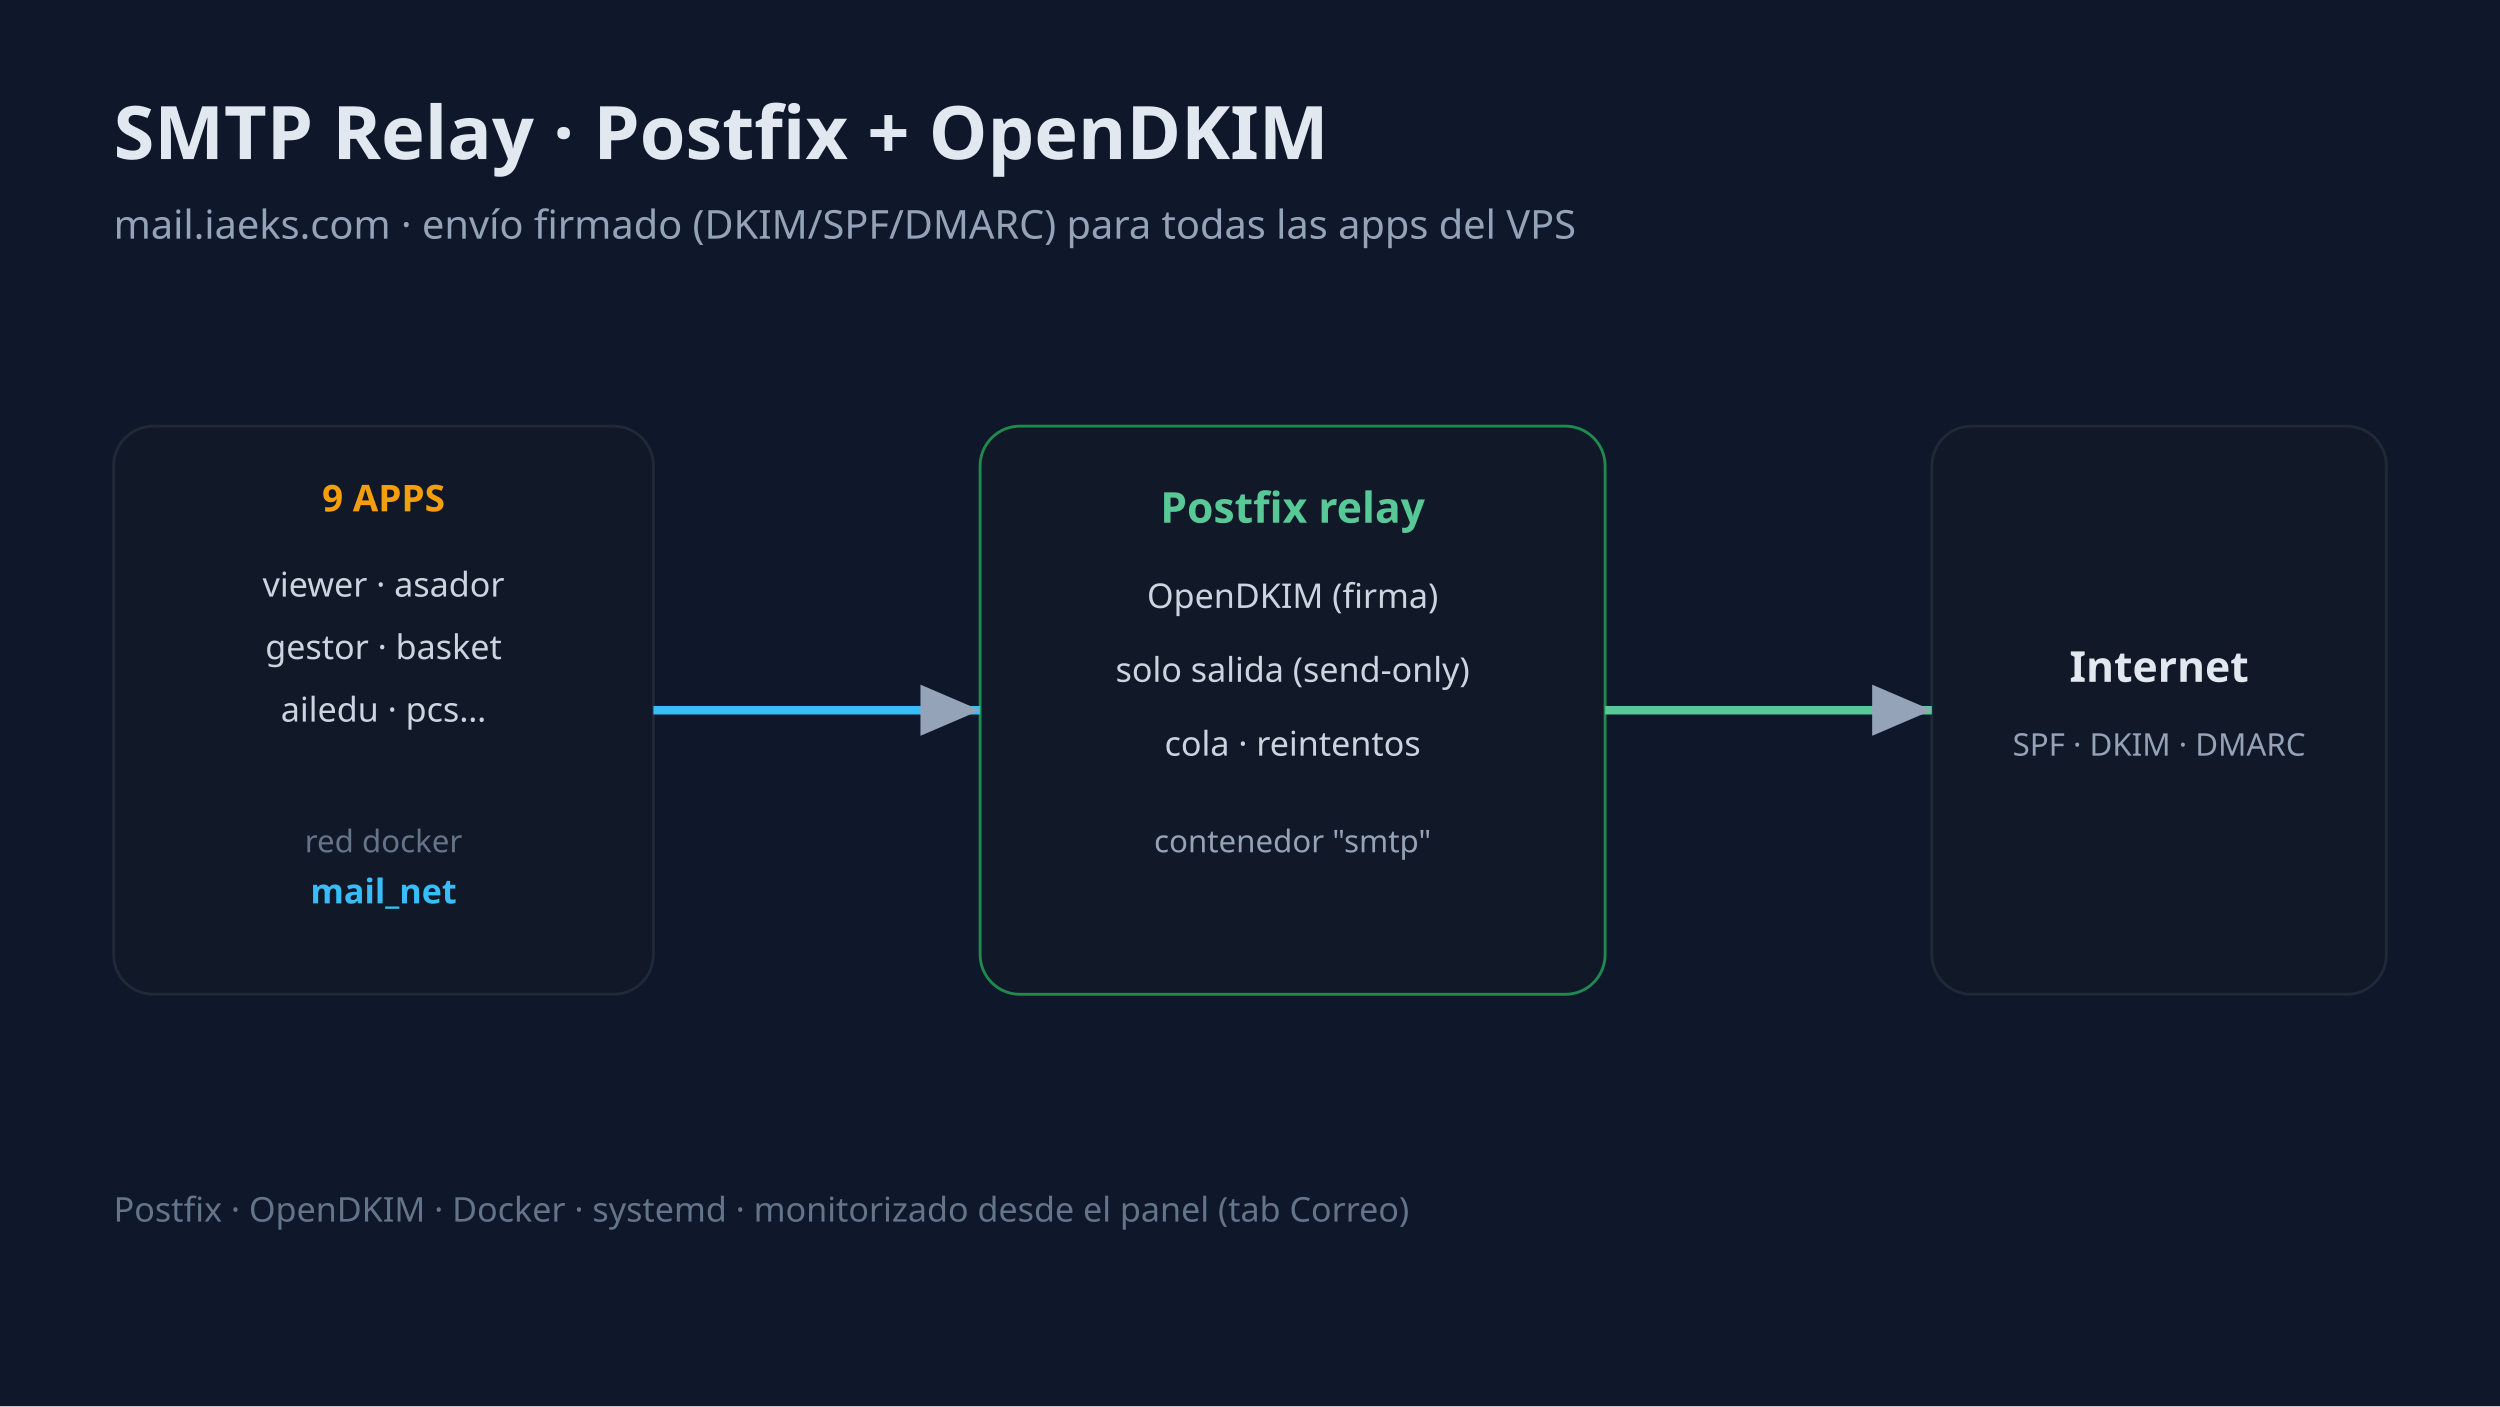
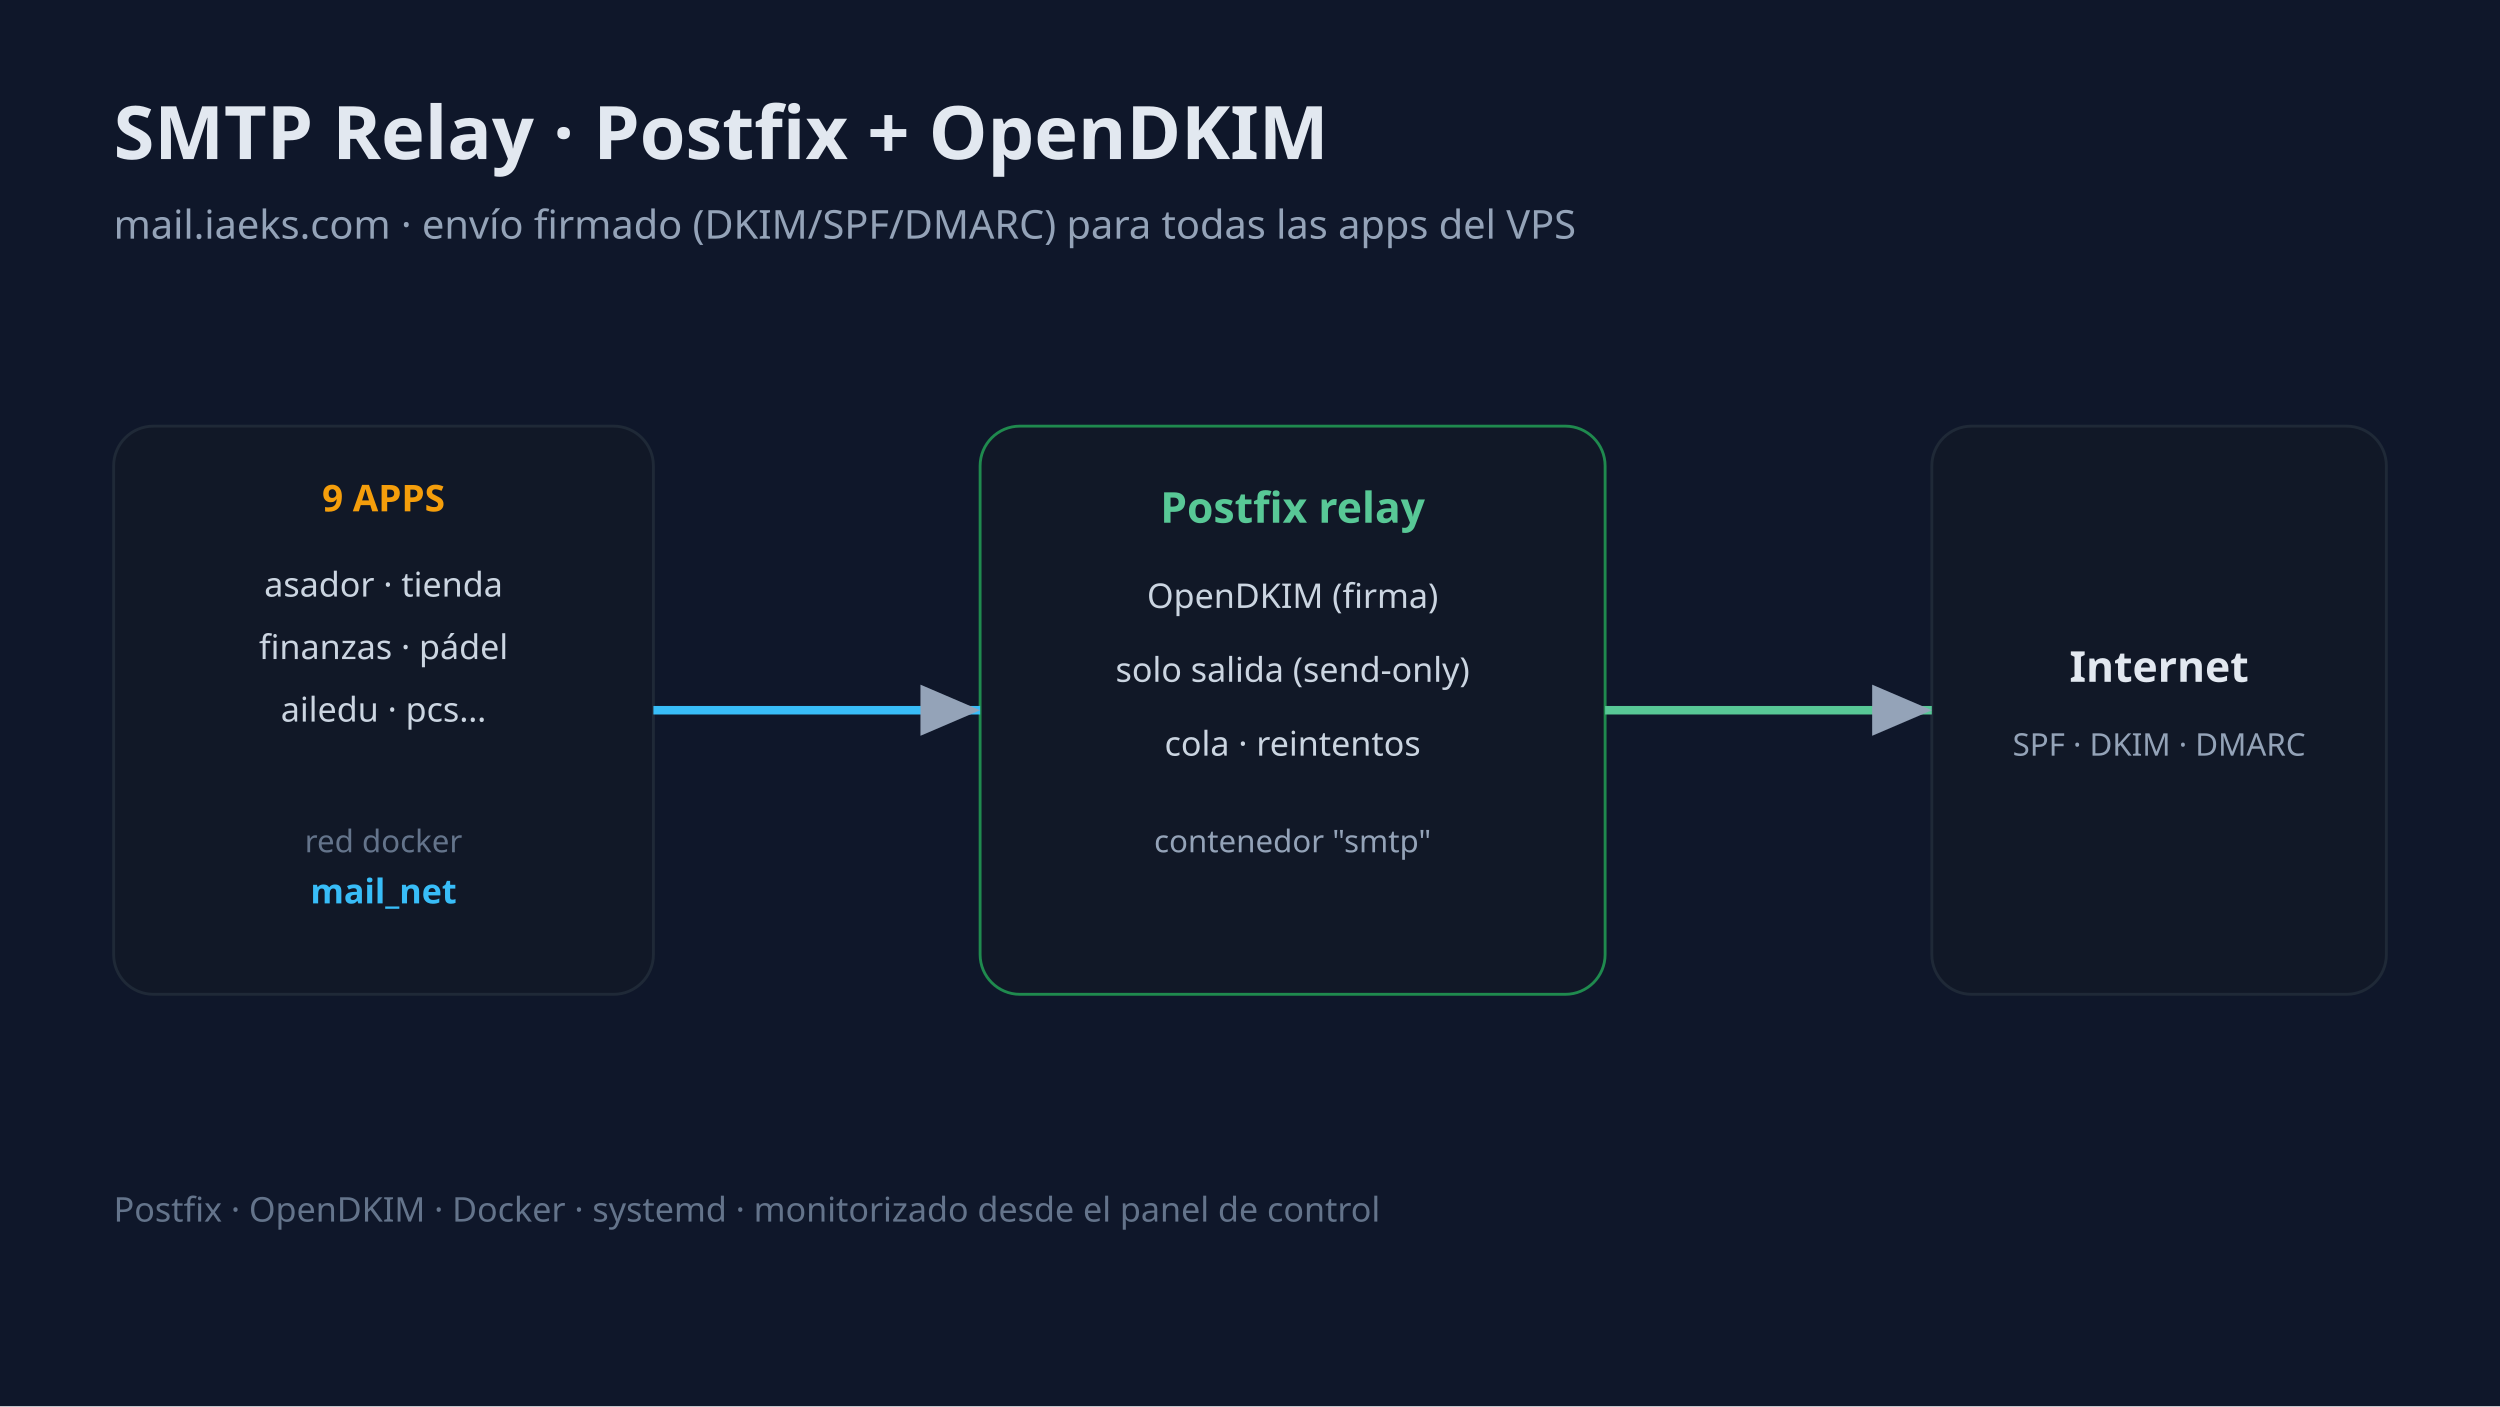
<svg xmlns="http://www.w3.org/2000/svg" viewBox="0 0 880 495" font-family="system-ui,Segoe UI,sans-serif">
  <rect width="880" height="495" fill="#0f172a" />
  <text x="40" y="56" fill="#e2e8f0" font-size="26" font-weight="700">SMTP Relay · Postfix + OpenDKIM</text>
  <text x="40" y="84" fill="#94a3b8" font-size="14">mail.iaeks.com · envío firmado (DKIM/SPF/DMARC) para todas las apps del VPS</text>
  <rect x="40" y="150" width="190" height="200" rx="14" fill="#111827" stroke="#1f2937" />
  <text x="135" y="180" fill="#f59e0b" font-size="13" text-anchor="middle" font-weight="700">9 APPS</text>
-   <text x="135" y="210" fill="#cbd5e1" font-size="12" text-anchor="middle">viewer · asador</text>
-   <text x="135" y="232" fill="#cbd5e1" font-size="12" text-anchor="middle">gestor · basket</text>
+   <text x="135" y="210" fill="#cbd5e1" font-size="12" text-anchor="middle">asador · tienda</text>
+   <text x="135" y="232" fill="#cbd5e1" font-size="12" text-anchor="middle">finanzas · pádel</text>
  <text x="135" y="254" fill="#cbd5e1" font-size="12" text-anchor="middle">ailedu · pcs…</text>
  <text x="135" y="300" fill="#64748b" font-size="11" text-anchor="middle">red docker</text>
  <text x="135" y="318" fill="#38bdf8" font-size="12" text-anchor="middle" font-weight="700">mail_net</text>
  <rect x="345" y="150" width="220" height="200" rx="14" fill="#111827" stroke="#1f8a4e" />
  <text x="455" y="184" fill="#58c896" font-size="15" text-anchor="middle" font-weight="700">Postfix relay</text>
  <text x="455" y="214" fill="#cbd5e1" font-size="12" text-anchor="middle">OpenDKIM (firma)</text>
  <text x="455" y="240" fill="#cbd5e1" font-size="12" text-anchor="middle">solo salida (send-only)</text>
  <text x="455" y="266" fill="#cbd5e1" font-size="12" text-anchor="middle">cola · reintentos</text>
  <text x="455" y="300" fill="#94a3b8" font-size="11" text-anchor="middle">contenedor "smtp"</text>
  <rect x="680" y="150" width="160" height="200" rx="14" fill="#111827" stroke="#1f2937" />
  <text x="760" y="240" fill="#e2e8f0" font-size="15" text-anchor="middle" font-weight="700">Internet</text>
  <text x="760" y="266" fill="#94a3b8" font-size="11" text-anchor="middle">SPF · DKIM · DMARC</text>
  <path d="M230 250 H345" stroke="#38bdf8" stroke-width="3" marker-end="url(#a)" />
  <path d="M565 250 H680" stroke="#58c896" stroke-width="3" marker-end="url(#a)" />
  <defs>
    <marker id="a" markerWidth="10" markerHeight="10" refX="7" refY="3" orient="auto">
      <path d="M0,0 L7,3 L0,6 Z" fill="#94a3b8" />
    </marker>
  </defs>
-   <text x="40" y="430" fill="#64748b" font-size="12">Postfix · OpenDKIM · Docker · systemd · monitorizado desde el panel (tab Correo)</text>
+   <text x="40" y="430" fill="#64748b" font-size="12">Postfix · OpenDKIM · Docker · systemd · monitorizado desde el panel de control</text>
</svg>
